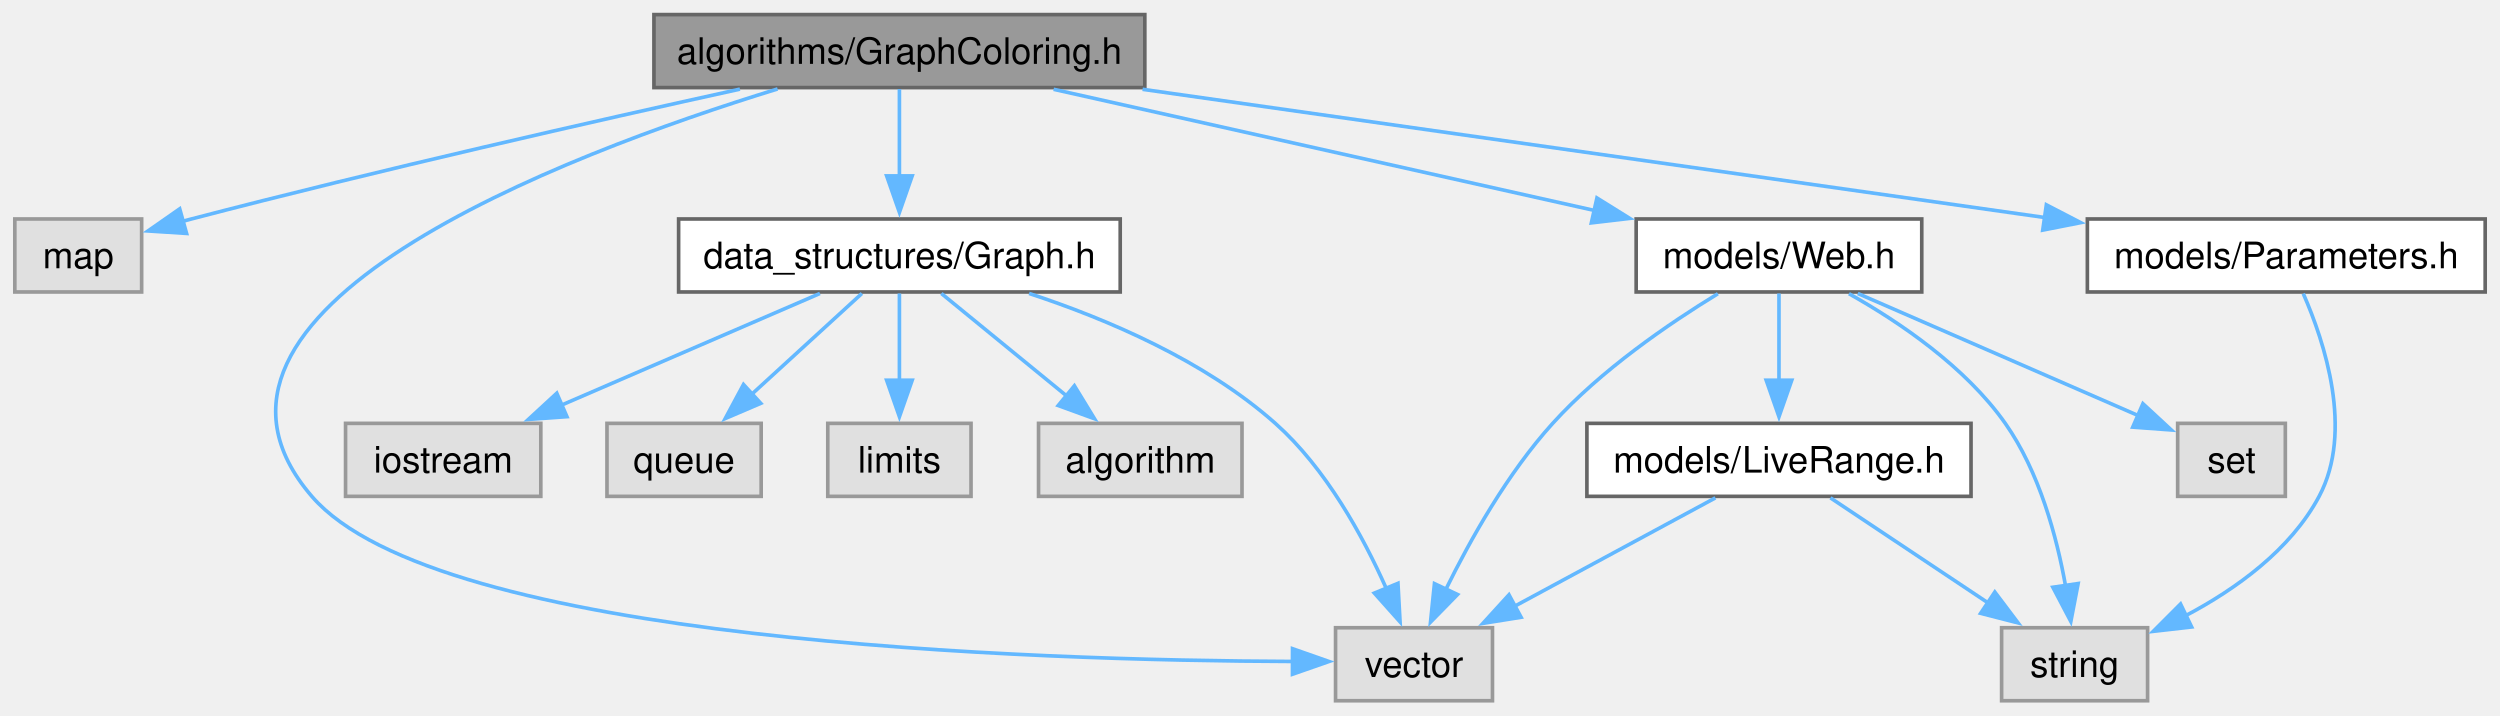
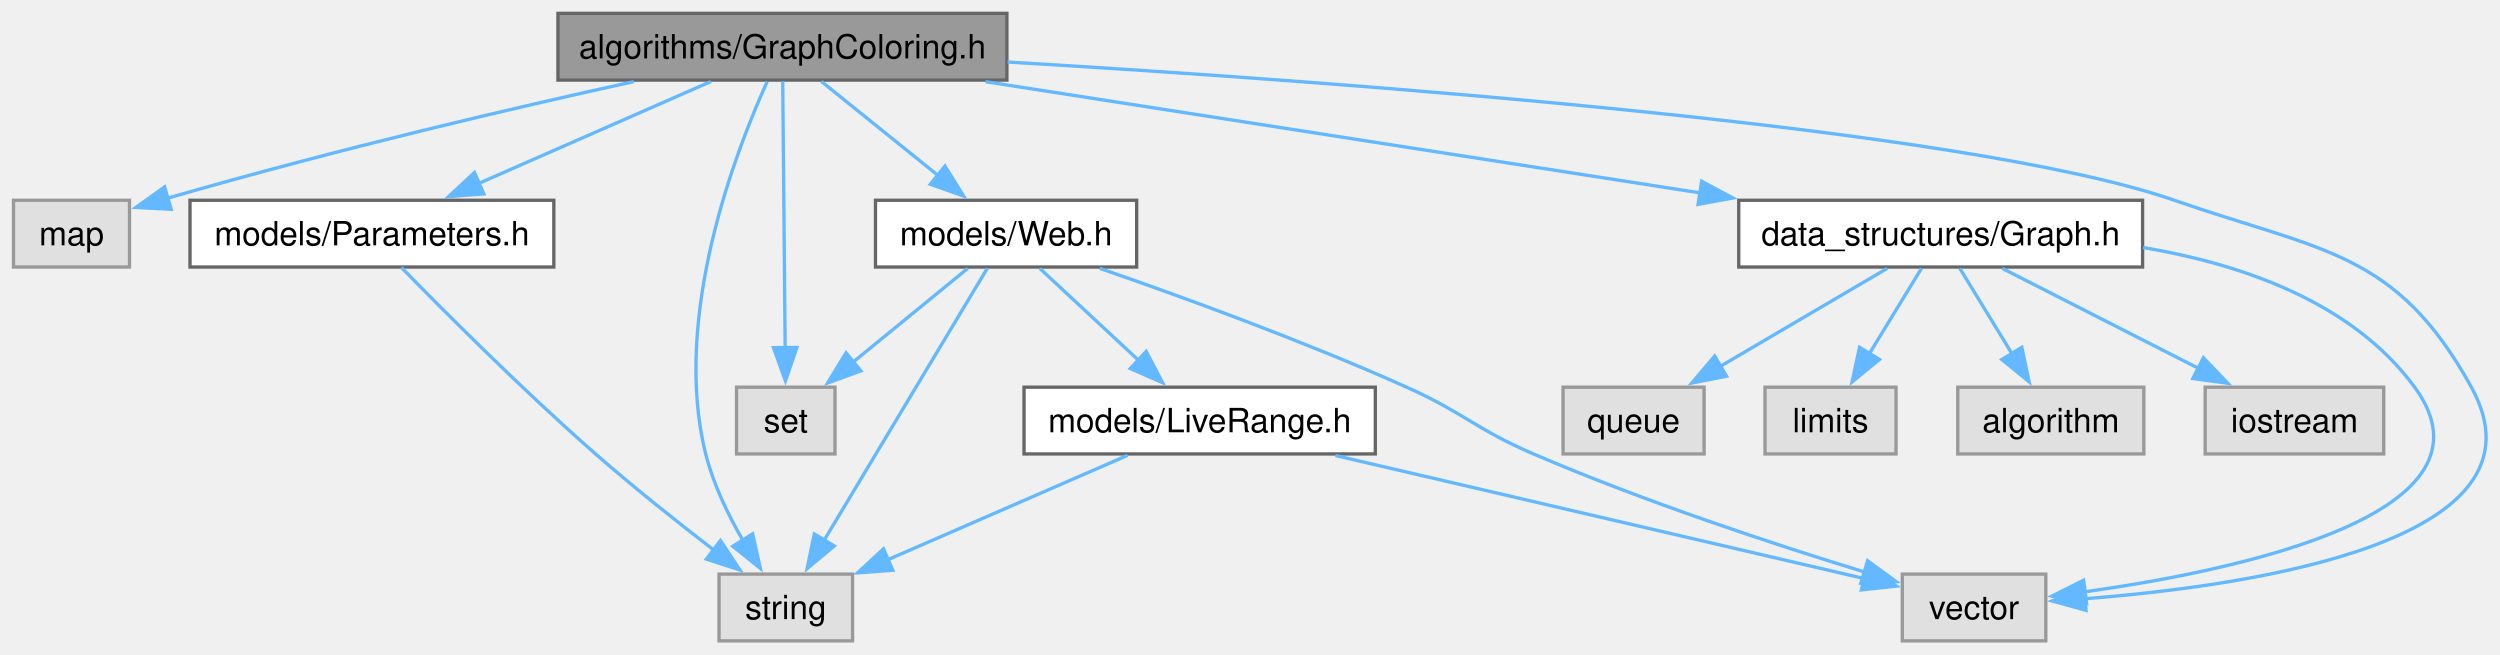
- <svg xmlns="http://www.w3.org/2000/svg" xmlns:xlink="http://www.w3.org/1999/xlink" width="685pt" height="196pt" viewBox="0.00 0.00 684.88 196.00">
+ <svg xmlns="http://www.w3.org/2000/svg" xmlns:xlink="http://www.w3.org/1999/xlink" width="749pt" height="196pt" viewBox="0.00 0.00 748.91 196.00">
  <g id="graph0" class="graph" transform="scale(1 1) rotate(0) translate(4 192)">
    <g id="Node000001" class="node">
      <g id="a_Node000001">
        <a xlink:title="Graph-coloring-based register allocation algorithms.">
-           <polygon fill="#999999" stroke="#666666" points="309.62,-188 175.12,-188 175.12,-168 309.62,-168 309.62,-188" />
-           <text text-anchor="middle" x="242.38" y="-174.5" font-family="Helvetica,sans-Serif" font-size="10.00">algorithms/GraphColoring.h</text>
+           <polygon fill="#999999" stroke="#666666" points="297.62,-188 163.12,-188 163.12,-168 297.62,-168 297.62,-188" />
+           <text text-anchor="middle" x="230.38" y="-174.5" font-family="Helvetica,sans-Serif" font-size="10.00">algorithms/GraphColoring.h</text>
        </a>
      </g>
    </g>
    <g id="Node000002" class="node">
      <g id="a_Node000002">
        <a xlink:title=" ">
          <polygon fill="#e0e0e0" stroke="#999999" points="34.75,-132 0,-132 0,-112 34.75,-112 34.75,-132" />
          <text text-anchor="middle" x="17.38" y="-118.5" font-family="Helvetica,sans-Serif" font-size="10.00">map</text>
        </a>
      </g>
    </g>
    <g id="edge1_Node000001_Node000002" class="edge">
      <g id="a_edge1_Node000001_Node000002">
        <a xlink:title=" ">
-           <path fill="none" stroke="#63b8ff" d="M198.68,-167.58C159.25,-158.91 99.73,-145.4 48.38,-132 47.56,-131.79 46.74,-131.57 45.91,-131.35" />
-           <polygon fill="#63b8ff" stroke="#63b8ff" points="47.06,-128.04 36.49,-128.72 45.18,-134.78 47.06,-128.04" />
+           <path fill="none" stroke="#63b8ff" d="M185.85,-167.56C150.21,-159.73 98.77,-147.78 46.1,-132.61" />
+           <polygon fill="#63b8ff" stroke="#63b8ff" points="47.24,-129.29 36.66,-129.85 45.28,-136.01 47.24,-129.29" />
        </a>
      </g>
    </g>
    <g id="Node000003" class="node">
      <g id="a_Node000003">
        <a xlink:title=" ">
-           <polygon fill="#e0e0e0" stroke="#999999" points="404.88,-20 361.88,-20 361.88,0 404.88,0 404.88,-20" />
-           <text text-anchor="middle" x="383.38" y="-6.5" font-family="Helvetica,sans-Serif" font-size="10.00">vector</text>
+           <polygon fill="#e0e0e0" stroke="#999999" points="246.12,-76 216.62,-76 216.62,-56 246.12,-56 246.12,-76" />
+           <text text-anchor="middle" x="231.38" y="-62.5" font-family="Helvetica,sans-Serif" font-size="10.00">set</text>
        </a>
      </g>
    </g>
    <g id="edge2_Node000001_Node000003" class="edge">
      <g id="a_edge2_Node000001_Node000003">
        <a xlink:title=" ">
-           <path fill="none" stroke="#63b8ff" d="M209,-167.63C150.02,-149.49 37.54,-106.85 81.38,-56 115.81,-16.05 279.18,-11.02 350.24,-10.76" />
-           <polygon fill="#63b8ff" stroke="#63b8ff" points="350.09,-14.26 360.08,-10.75 350.08,-7.26 350.09,-14.26" />
+           <path fill="none" stroke="#63b8ff" d="M230.46,-167.62C230.62,-150.01 230.97,-111.59 231.19,-87.65" />
+           <polygon fill="#63b8ff" stroke="#63b8ff" points="234.69,-87.9 231.28,-77.87 227.69,-87.84 234.69,-87.9" />
        </a>
      </g>
    </g>
    <g id="Node000004" class="node">
      <g id="a_Node000004">
-         <a xlink:href="Graph_8h.html" target="_top" xlink:title=" ">
-           <polygon fill="white" stroke="#666666" points="302.88,-132 181.88,-132 181.88,-112 302.88,-112 302.88,-132" />
-           <text text-anchor="middle" x="242.38" y="-118.5" font-family="Helvetica,sans-Serif" font-size="10.00">data_structures/Graph.h</text>
+         <a xlink:title=" ">
+           <polygon fill="#e0e0e0" stroke="#999999" points="251.38,-20 211.38,-20 211.38,0 251.38,0 251.38,-20" />
+           <text text-anchor="middle" x="231.38" y="-6.5" font-family="Helvetica,sans-Serif" font-size="10.00">string</text>
        </a>
      </g>
    </g>
    <g id="edge3_Node000001_Node000004" class="edge">
      <g id="a_edge3_Node000001_Node000004">
        <a xlink:title=" ">
-           <path fill="none" stroke="#63b8ff" d="M242.38,-167.59C242.38,-161.01 242.38,-151.96 242.38,-143.73" />
-           <polygon fill="#63b8ff" stroke="#63b8ff" points="245.88,-143.81 242.38,-133.81 238.88,-143.81 245.88,-143.81" />
+           <path fill="none" stroke="#63b8ff" d="M225.79,-167.51C216.48,-146.99 197.11,-97.07 207.38,-56 209.62,-47.01 214.04,-37.85 218.49,-30.16" />
+           <polygon fill="#63b8ff" stroke="#63b8ff" points="221.43,-32.06 223.75,-21.72 215.49,-28.35 221.43,-32.06" />
+         </a>
+       </g>
+     </g>
+     <g id="Node000005" class="node">
+       <g id="a_Node000005">
+         <a xlink:title=" ">
+           <polygon fill="#e0e0e0" stroke="#999999" points="608.88,-20 565.88,-20 565.88,0 608.88,0 608.88,-20" />
+           <text text-anchor="middle" x="587.38" y="-6.5" font-family="Helvetica,sans-Serif" font-size="10.00">vector</text>
+         </a>
+       </g>
+     </g>
+     <g id="edge4_Node000001_Node000005" class="edge">
+       <g id="a_edge4_Node000001_Node000005">
+         <a xlink:title=" ">
+           <path fill="none" stroke="#63b8ff" d="M297.82,-173.42C398.9,-167.43 584.53,-153.85 647.38,-132 691.52,-116.65 713.78,-116.91 736.38,-76 761.75,-30.05 671.59,-16.56 620.39,-12.61" />
+           <polygon fill="#63b8ff" stroke="#63b8ff" points="620.93,-9.14 610.72,-11.96 620.46,-16.13 620.93,-9.14" />
+         </a>
+       </g>
+     </g>
+     <g id="Node000006" class="node">
+       <g id="a_Node000006">
+         <a xlink:href="Graph_8h.html" target="_top" xlink:title=" ">
+           <polygon fill="white" stroke="#666666" points="637.88,-132 516.88,-132 516.88,-112 637.88,-112 637.88,-132" />
+           <text text-anchor="middle" x="577.38" y="-118.5" font-family="Helvetica,sans-Serif" font-size="10.00">data_structures/Graph.h</text>
+         </a>
+       </g>
+     </g>
+     <g id="edge5_Node000001_Node000006" class="edge">
+       <g id="a_edge5_Node000001_Node000006">
+         <a xlink:title=" ">
+           <path fill="none" stroke="#63b8ff" d="M291.21,-167.53C350.99,-158.23 442.2,-144.04 505.51,-134.18" />
+           <polygon fill="#63b8ff" stroke="#63b8ff" points="505.77,-137.69 515.11,-132.69 504.69,-130.77 505.77,-137.69" />
+         </a>
+       </g>
+     </g>
+     <g id="Node000011" class="node">
+       <g id="a_Node000011">
+         <a xlink:href="Parameters_8h.html" target="_top" xlink:title="Configuration parameters parsed from the registers/config input file.">
+           <polygon fill="white" stroke="#666666" points="161.88,-132 52.88,-132 52.88,-112 161.88,-112 161.88,-132" />
+           <text text-anchor="middle" x="107.38" y="-118.5" font-family="Helvetica,sans-Serif" font-size="10.00">models/Parameters.h</text>
+         </a>
+       </g>
+     </g>
+     <g id="edge11_Node000001_Node000011" class="edge">
+       <g id="a_edge11_Node000001_Node000011">
+         <a xlink:title=" ">
+           <path fill="none" stroke="#63b8ff" d="M208.95,-167.59C189.75,-159.17 161.33,-146.69 139.43,-137.07" />
+           <polygon fill="#63b8ff" stroke="#63b8ff" points="140.92,-133.9 130.35,-133.09 138.1,-140.31 140.92,-133.9" />
+         </a>
+       </g>
+     </g>
+     <g id="Node000012" class="node">
+       <g id="a_Node000012">
+         <a xlink:href="Web_8h.html" target="_top" xlink:title="Data model for a live web (merged live ranges of a variable).">
+           <polygon fill="white" stroke="#666666" points="336.5,-132 258.25,-132 258.25,-112 336.5,-112 336.5,-132" />
+           <text text-anchor="middle" x="297.38" y="-118.5" font-family="Helvetica,sans-Serif" font-size="10.00">models/Web.h</text>
+         </a>
+       </g>
+     </g>
+     <g id="edge13_Node000001_Node000012" class="edge">
+       <g id="a_edge13_Node000001_Node000012">
+         <a xlink:title=" ">
+           <path fill="none" stroke="#63b8ff" d="M242.05,-167.59C251.65,-159.85 265.5,-148.69 276.94,-139.47" />
+           <polygon fill="#63b8ff" stroke="#63b8ff" points="279.07,-142.25 284.66,-133.25 274.68,-136.8 279.07,-142.25" />
+         </a>
+       </g>
+     </g>
+     <g id="edge7_Node000006_Node000005" class="edge">
+       <g id="a_edge7_Node000006_Node000005">
+         <a xlink:title=" ">
+           <path fill="none" stroke="#63b8ff" d="M638.04,-117.84C667.61,-112.87 700.74,-101.46 719.38,-76 746.92,-38.38 668.08,-21.36 620.56,-14.69" />
+           <polygon fill="#63b8ff" stroke="#63b8ff" points="621.1,-11.23 610.73,-13.41 620.2,-18.17 621.1,-11.23" />
+         </a>
+       </g>
+     </g>
+     <g id="Node000007" class="node">
+       <g id="a_Node000007">
+         <a xlink:title=" ">
+           <polygon fill="#e0e0e0" stroke="#999999" points="710.12,-76 656.62,-76 656.62,-56 710.12,-56 710.12,-76" />
+           <text text-anchor="middle" x="683.38" y="-62.5" font-family="Helvetica,sans-Serif" font-size="10.00">iostream</text>
+         </a>
+       </g>
+     </g>
+     <g id="edge6_Node000006_Node000007" class="edge">
+       <g id="a_edge6_Node000006_Node000007">
+         <a xlink:title=" ">
+           <path fill="none" stroke="#63b8ff" d="M595.84,-111.59C612.08,-103.32 635.98,-91.14 654.71,-81.6" />
+           <polygon fill="#63b8ff" stroke="#63b8ff" points="656.1,-84.82 663.42,-77.17 652.92,-78.59 656.1,-84.82" />
+         </a>
+       </g>
+     </g>
+     <g id="Node000008" class="node">
+       <g id="a_Node000008">
+         <a xlink:title=" ">
+           <polygon fill="#e0e0e0" stroke="#999999" points="506.5,-76 464.25,-76 464.25,-56 506.5,-56 506.5,-76" />
+           <text text-anchor="middle" x="485.38" y="-62.5" font-family="Helvetica,sans-Serif" font-size="10.00">queue</text>
+         </a>
+       </g>
+     </g>
+     <g id="edge8_Node000006_Node000008" class="edge">
+       <g id="a_edge8_Node000006_Node000008">
+         <a xlink:title=" ">
+           <path fill="none" stroke="#63b8ff" d="M561.35,-111.59C547.58,-103.51 527.47,-91.71 511.4,-82.27" />
+           <polygon fill="#63b8ff" stroke="#63b8ff" points="513.23,-79.29 502.83,-77.25 509.68,-85.33 513.23,-79.29" />
        </a>
      </g>
    </g>
    <g id="Node000009" class="node">
      <g id="a_Node000009">
-         <a xlink:href="Parameters_8h.html" target="_top" xlink:title="Configuration parameters parsed from the registers/config input file.">
-           <polygon fill="white" stroke="#666666" points="676.88,-132 567.88,-132 567.88,-112 676.88,-112 676.88,-132" />
-           <text text-anchor="middle" x="622.38" y="-118.5" font-family="Helvetica,sans-Serif" font-size="10.00">models/Parameters.h</text>
-         </a>
-       </g>
-     </g>
-     <g id="edge9_Node000001_Node000009" class="edge">
-       <g id="a_edge9_Node000001_Node000009">
-         <a xlink:title=" ">
-           <path fill="none" stroke="#63b8ff" d="M309,-167.53C378.56,-157.65 487,-142.24 556.34,-132.38" />
-           <polygon fill="#63b8ff" stroke="#63b8ff" points="556.64,-135.88 566.05,-131 555.65,-128.95 556.64,-135.88" />
-         </a>
-       </g>
-     </g>
-     <g id="Node000011" class="node">
-       <g id="a_Node000011">
-         <a xlink:href="Web_8h.html" target="_top" xlink:title="Data model for a live web (merged live ranges of a variable).">
-           <polygon fill="white" stroke="#666666" points="522.5,-132 444.25,-132 444.25,-112 522.5,-112 522.5,-132" />
-           <text text-anchor="middle" x="483.38" y="-118.5" font-family="Helvetica,sans-Serif" font-size="10.00">models/Web.h</text>
-         </a>
-       </g>
-     </g>
-     <g id="edge11_Node000001_Node000011" class="edge">
-       <g id="a_edge11_Node000001_Node000011">
-         <a xlink:title=" ">
-           <path fill="none" stroke="#63b8ff" d="M284.63,-167.53C325.98,-158.27 389,-144.15 432.95,-134.3" />
-           <polygon fill="#63b8ff" stroke="#63b8ff" points="433.5,-137.76 442.49,-132.16 431.97,-130.93 433.5,-137.76" />
-         </a>
-       </g>
-     </g>
-     <g id="edge5_Node000004_Node000003" class="edge">
-       <g id="a_edge5_Node000004_Node000003">
-         <a xlink:title=" ">
-           <path fill="none" stroke="#63b8ff" d="M277.91,-111.6C299.34,-104.55 326.13,-93.12 345.38,-76 359.26,-63.65 369.45,-44.97 375.76,-30.8" />
-           <polygon fill="#63b8ff" stroke="#63b8ff" points="378.98,-32.17 379.56,-21.59 372.51,-29.49 378.98,-32.17" />
-         </a>
-       </g>
-     </g>
-     <g id="Node000005" class="node">
-       <g id="a_Node000005">
-         <a xlink:title=" ">
-           <polygon fill="#e0e0e0" stroke="#999999" points="144.12,-76 90.62,-76 90.62,-56 144.12,-56 144.12,-76" />
-           <text text-anchor="middle" x="117.38" y="-62.5" font-family="Helvetica,sans-Serif" font-size="10.00">iostream</text>
-         </a>
-       </g>
-     </g>
-     <g id="edge4_Node000004_Node000005" class="edge">
-       <g id="a_edge4_Node000004_Node000005">
-         <a xlink:title=" ">
-           <path fill="none" stroke="#63b8ff" d="M220.6,-111.59C201.01,-103.13 171.95,-90.58 149.65,-80.94" />
-           <polygon fill="#63b8ff" stroke="#63b8ff" points="151.28,-77.83 140.71,-77.08 148.5,-84.26 151.28,-77.83" />
-         </a>
-       </g>
-     </g>
-     <g id="Node000006" class="node">
-       <g id="a_Node000006">
-         <a xlink:title=" ">
-           <polygon fill="#e0e0e0" stroke="#999999" points="204.5,-76 162.25,-76 162.25,-56 204.5,-56 204.5,-76" />
-           <text text-anchor="middle" x="183.38" y="-62.5" font-family="Helvetica,sans-Serif" font-size="10.00">queue</text>
-         </a>
-       </g>
-     </g>
-     <g id="edge6_Node000004_Node000006" class="edge">
-       <g id="a_edge6_Node000004_Node000006">
-         <a xlink:title=" ">
-           <path fill="none" stroke="#63b8ff" d="M232.1,-111.59C223.81,-104.01 211.93,-93.13 201.97,-84.02" />
-           <polygon fill="#63b8ff" stroke="#63b8ff" points="204.39,-81.49 194.65,-77.32 199.66,-86.65 204.39,-81.49" />
-         </a>
-       </g>
-     </g>
-     <g id="Node000007" class="node">
-       <g id="a_Node000007">
-         <a xlink:title=" ">
-           <polygon fill="#e0e0e0" stroke="#999999" points="262,-76 222.75,-76 222.75,-56 262,-56 262,-76" />
-           <text text-anchor="middle" x="242.38" y="-62.5" font-family="Helvetica,sans-Serif" font-size="10.00">limits</text>
-         </a>
-       </g>
-     </g>
-     <g id="edge7_Node000004_Node000007" class="edge">
-       <g id="a_edge7_Node000004_Node000007">
-         <a xlink:title=" ">
-           <path fill="none" stroke="#63b8ff" d="M242.38,-111.59C242.38,-105.01 242.38,-95.96 242.38,-87.73" />
-           <polygon fill="#63b8ff" stroke="#63b8ff" points="245.88,-87.81 242.38,-77.81 238.88,-87.81 245.88,-87.81" />
-         </a>
-       </g>
-     </g>
-     <g id="Node000008" class="node">
-       <g id="a_Node000008">
-         <a xlink:title=" ">
-           <polygon fill="#e0e0e0" stroke="#999999" points="336.25,-76 280.5,-76 280.5,-56 336.25,-56 336.25,-76" />
-           <text text-anchor="middle" x="308.38" y="-62.5" font-family="Helvetica,sans-Serif" font-size="10.00">algorithm</text>
-         </a>
-       </g>
-     </g>
-     <g id="edge8_Node000004_Node000008" class="edge">
-       <g id="a_edge8_Node000004_Node000008">
-         <a xlink:title=" ">
-           <path fill="none" stroke="#63b8ff" d="M253.87,-111.59C263.34,-103.85 276.98,-92.69 288.25,-83.47" />
-           <polygon fill="#63b8ff" stroke="#63b8ff" points="290.32,-86.3 295.84,-77.26 285.88,-80.88 290.32,-86.3" />
+         <a xlink:title=" ">
+           <polygon fill="#e0e0e0" stroke="#999999" points="564,-76 524.75,-76 524.75,-56 564,-56 564,-76" />
+           <text text-anchor="middle" x="544.38" y="-62.5" font-family="Helvetica,sans-Serif" font-size="10.00">limits</text>
+         </a>
+       </g>
+     </g>
+     <g id="edge9_Node000006_Node000009" class="edge">
+       <g id="a_edge9_Node000006_Node000009">
+         <a xlink:title=" ">
+           <path fill="none" stroke="#63b8ff" d="M571.63,-111.59C567.32,-104.55 561.28,-94.67 555.99,-86" />
+           <polygon fill="#63b8ff" stroke="#63b8ff" points="559.05,-84.3 550.85,-77.59 553.07,-87.95 559.05,-84.3" />
        </a>
      </g>
    </g>
    <g id="Node000010" class="node">
      <g id="a_Node000010">
        <a xlink:title=" ">
-           <polygon fill="#e0e0e0" stroke="#999999" points="584.38,-20 544.38,-20 544.38,0 584.38,0 584.38,-20" />
-           <text text-anchor="middle" x="564.38" y="-6.5" font-family="Helvetica,sans-Serif" font-size="10.00">string</text>
-         </a>
-       </g>
-     </g>
-     <g id="edge10_Node000009_Node000010" class="edge">
-       <g id="a_edge10_Node000009_Node000010">
-         <a xlink:title=" ">
-           <path fill="none" stroke="#63b8ff" d="M627.03,-111.56C632.84,-98.33 640.91,-73.9 631.38,-56 623.55,-41.32 608.57,-30.57 594.76,-23.28" />
-           <polygon fill="#63b8ff" stroke="#63b8ff" points="596.45,-20.21 585.92,-19.01 593.41,-26.51 596.45,-20.21" />
-         </a>
-       </g>
-     </g>
-     <g id="edge14_Node000011_Node000003" class="edge">
-       <g id="a_edge14_Node000011_Node000003">
-         <a xlink:title=" ">
-           <path fill="none" stroke="#63b8ff" d="M466.64,-111.52C453.25,-103.35 434.59,-90.59 421.38,-76 409.03,-62.38 398.79,-44.11 392.05,-30.41" />
-           <polygon fill="#63b8ff" stroke="#63b8ff" points="395.31,-29.11 387.9,-21.54 388.98,-32.08 395.31,-29.11" />
-         </a>
-       </g>
-     </g>
-     <g id="edge12_Node000011_Node000010" class="edge">
-       <g id="a_edge12_Node000011_Node000010">
-         <a xlink:title=" ">
-           <path fill="none" stroke="#63b8ff" d="M502.55,-111.53C516.36,-103.77 534.42,-91.55 545.38,-76 554.71,-62.75 559.5,-44.93 561.93,-31.3" />
-           <polygon fill="#63b8ff" stroke="#63b8ff" points="565.35,-32.11 563.35,-21.71 558.42,-31.09 565.35,-32.11" />
-         </a>
-       </g>
-     </g>
-     <g id="Node000012" class="node">
-       <g id="a_Node000012">
-         <a xlink:title=" ">
-           <polygon fill="#e0e0e0" stroke="#999999" points="622.12,-76 592.62,-76 592.62,-56 622.12,-56 622.12,-76" />
-           <text text-anchor="middle" x="607.38" y="-62.5" font-family="Helvetica,sans-Serif" font-size="10.00">set</text>
-         </a>
-       </g>
-     </g>
-     <g id="edge13_Node000011_Node000012" class="edge">
-       <g id="a_edge13_Node000011_Node000012">
-         <a xlink:title=" ">
-           <path fill="none" stroke="#63b8ff" d="M504.97,-111.59C526.34,-102.29 559.05,-88.04 581.73,-78.17" />
-           <polygon fill="#63b8ff" stroke="#63b8ff" points="583.1,-81.39 590.88,-74.19 580.31,-74.97 583.1,-81.39" />
+           <polygon fill="#e0e0e0" stroke="#999999" points="638.25,-76 582.5,-76 582.5,-56 638.25,-56 638.25,-76" />
+           <text text-anchor="middle" x="610.38" y="-62.5" font-family="Helvetica,sans-Serif" font-size="10.00">algorithm</text>
+         </a>
+       </g>
+     </g>
+     <g id="edge10_Node000006_Node000010" class="edge">
+       <g id="a_edge10_Node000006_Node000010">
+         <a xlink:title=" ">
+           <path fill="none" stroke="#63b8ff" d="M583.12,-111.59C587.43,-104.55 593.47,-94.67 598.76,-86" />
+           <polygon fill="#63b8ff" stroke="#63b8ff" points="601.68,-87.95 603.9,-77.59 595.7,-84.3 601.68,-87.95" />
+         </a>
+       </g>
+     </g>
+     <g id="edge12_Node000011_Node000004" class="edge">
+       <g id="a_edge12_Node000011_Node000004">
+         <a xlink:title=" ">
+           <path fill="none" stroke="#63b8ff" d="M116.2,-111.87C128.76,-99.01 152.67,-75.01 174.38,-56 185.82,-45.98 199.14,-35.41 210.02,-27.03" />
+           <polygon fill="#63b8ff" stroke="#63b8ff" points="211.81,-30.06 217.65,-21.22 207.57,-24.5 211.81,-30.06" />
+         </a>
+       </g>
+     </g>
+     <g id="edge15_Node000012_Node000003" class="edge">
+       <g id="a_edge15_Node000012_Node000003">
+         <a xlink:title=" ">
+           <path fill="none" stroke="#63b8ff" d="M285.88,-111.59C276.41,-103.85 262.77,-92.69 251.5,-83.47" />
+           <polygon fill="#63b8ff" stroke="#63b8ff" points="253.87,-80.88 243.91,-77.26 249.43,-86.3 253.87,-80.88" />
+         </a>
+       </g>
+     </g>
+     <g id="edge14_Node000012_Node000004" class="edge">
+       <g id="a_edge14_Node000012_Node000004">
+         <a xlink:title=" ">
+           <path fill="none" stroke="#63b8ff" d="M291.75,-111.62C280.93,-93.6 257.06,-53.81 242.79,-30.02" />
+           <polygon fill="#63b8ff" stroke="#63b8ff" points="245.91,-28.43 237.77,-21.65 239.91,-32.03 245.91,-28.43" />
+         </a>
+       </g>
+     </g>
+     <g id="edge16_Node000012_Node000005" class="edge">
+       <g id="a_edge16_Node000012_Node000005">
+         <a xlink:title=" ">
+           <path fill="none" stroke="#63b8ff" d="M325.42,-111.61C350,-103.11 386.52,-89.84 417.38,-76 434.79,-68.19 437.85,-63.55 455.38,-56 488.45,-41.76 527.66,-28.87 554.7,-20.58" />
+           <polygon fill="#63b8ff" stroke="#63b8ff" points="555.49,-24 564.04,-17.75 553.46,-17.3 555.49,-24" />
        </a>
      </g>
    </g>
    <g id="Node000013" class="node">
      <g id="a_Node000013">
        <a xlink:href="LiveRange_8h.html" target="_top" xlink:title="Data model for a single live range of a variable.">
-           <polygon fill="white" stroke="#666666" points="536,-76 430.75,-76 430.75,-56 536,-56 536,-76" />
-           <text text-anchor="middle" x="483.38" y="-62.5" font-family="Helvetica,sans-Serif" font-size="10.00">models/LiveRange.h</text>
-         </a>
-       </g>
-     </g>
-     <g id="edge15_Node000011_Node000013" class="edge">
-       <g id="a_edge15_Node000011_Node000013">
-         <a xlink:title=" ">
-           <path fill="none" stroke="#63b8ff" d="M483.38,-111.59C483.38,-105.01 483.38,-95.96 483.38,-87.73" />
-           <polygon fill="#63b8ff" stroke="#63b8ff" points="486.88,-87.81 483.38,-77.81 479.88,-87.81 486.88,-87.81" />
-         </a>
-       </g>
-     </g>
-     <g id="edge17_Node000013_Node000003" class="edge">
-       <g id="a_edge17_Node000013_Node000003">
-         <a xlink:title=" ">
-           <path fill="none" stroke="#63b8ff" d="M465.96,-55.59C450.71,-47.36 428.3,-35.26 410.67,-25.74" />
-           <polygon fill="#63b8ff" stroke="#63b8ff" points="412.72,-22.87 402.26,-21.2 409.4,-29.03 412.72,-22.87" />
-         </a>
-       </g>
-     </g>
-     <g id="edge16_Node000013_Node000010" class="edge">
-       <g id="a_edge16_Node000013_Node000010">
-         <a xlink:title=" ">
-           <path fill="none" stroke="#63b8ff" d="M497.48,-55.59C509.37,-47.67 526.64,-36.16 540.65,-26.82" />
-           <polygon fill="#63b8ff" stroke="#63b8ff" points="542.52,-29.78 548.9,-21.32 538.63,-23.95 542.52,-29.78" />
+           <polygon fill="white" stroke="#666666" points="408,-76 302.75,-76 302.75,-56 408,-56 408,-76" />
+           <text text-anchor="middle" x="355.38" y="-62.5" font-family="Helvetica,sans-Serif" font-size="10.00">models/LiveRange.h</text>
+         </a>
+       </g>
+     </g>
+     <g id="edge17_Node000012_Node000013" class="edge">
+       <g id="a_edge17_Node000012_Node000013">
+         <a xlink:title=" ">
+           <path fill="none" stroke="#63b8ff" d="M307.48,-111.59C315.63,-104.01 327.31,-93.13 337.09,-84.02" />
+           <polygon fill="#63b8ff" stroke="#63b8ff" points="339.35,-86.71 344.28,-77.33 334.58,-81.58 339.35,-86.71" />
+         </a>
+       </g>
+     </g>
+     <g id="edge18_Node000013_Node000004" class="edge">
+       <g id="a_edge18_Node000013_Node000004">
+         <a xlink:title=" ">
+           <path fill="none" stroke="#63b8ff" d="M333.78,-55.59C313.86,-46.92 284.09,-33.96 261.78,-24.24" />
+           <polygon fill="#63b8ff" stroke="#63b8ff" points="263.45,-21.15 252.88,-20.37 260.65,-27.57 263.45,-21.15" />
+         </a>
+       </g>
+     </g>
+     <g id="edge19_Node000013_Node000005" class="edge">
+       <g id="a_edge19_Node000013_Node000005">
+         <a xlink:title=" ">
+           <path fill="none" stroke="#63b8ff" d="M396.05,-55.53C441.09,-45.05 512.83,-28.35 554.48,-18.66" />
+           <polygon fill="#63b8ff" stroke="#63b8ff" points="555.21,-22.08 564.15,-16.4 553.62,-15.26 555.21,-22.08" />
        </a>
      </g>
    </g>
  </g>
</svg>
